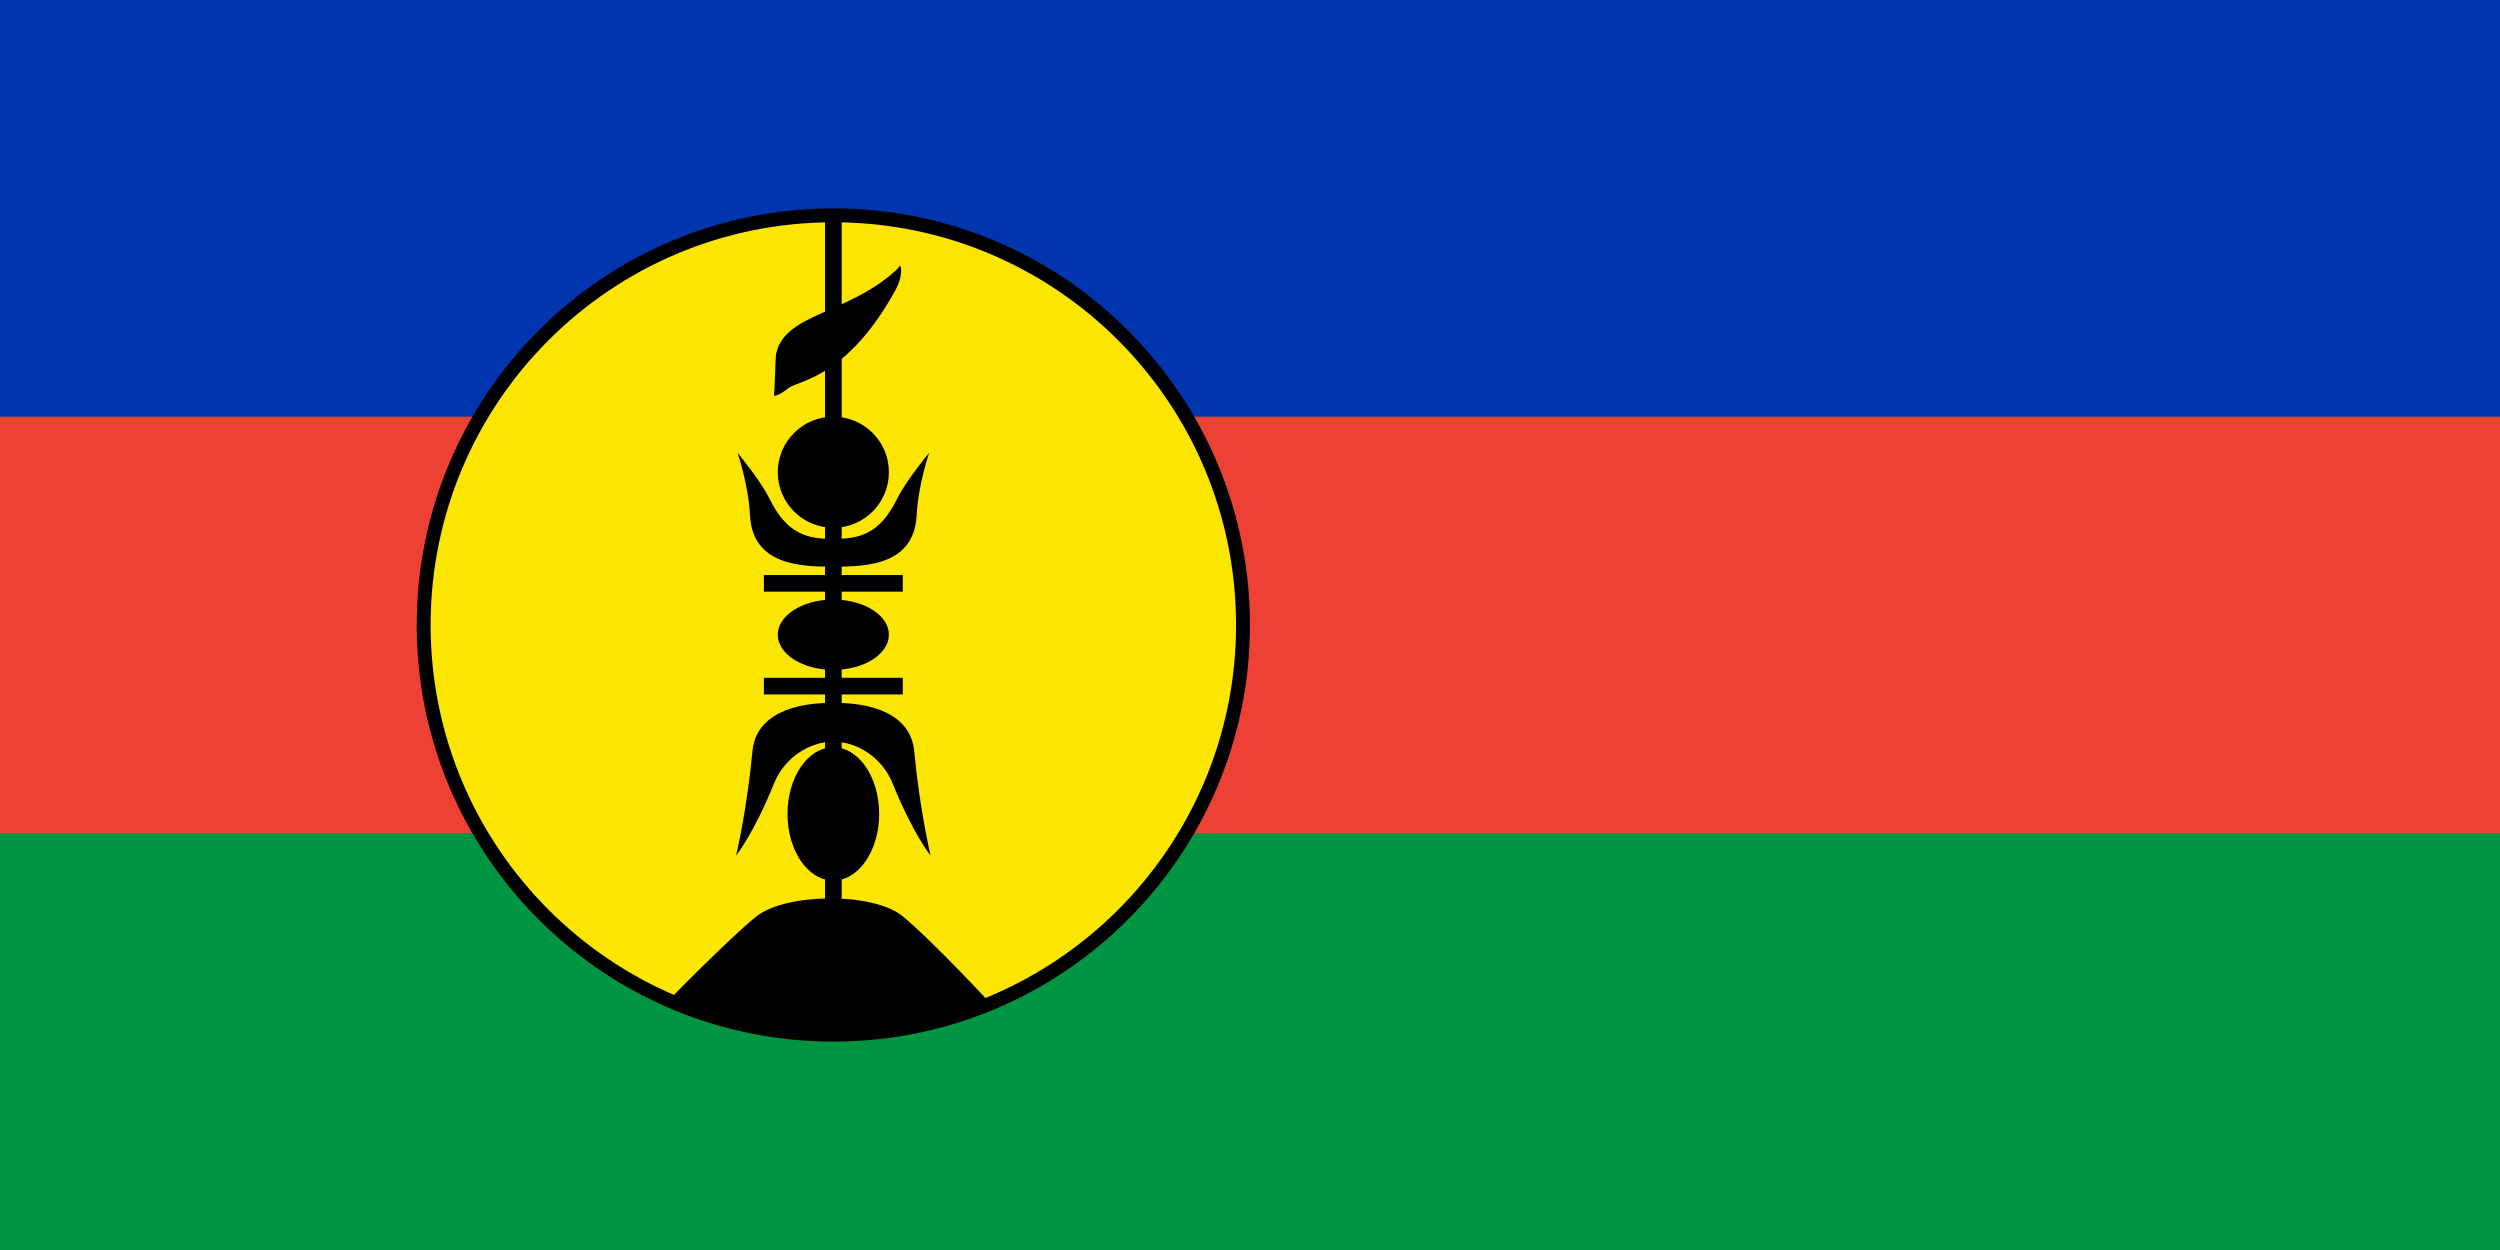
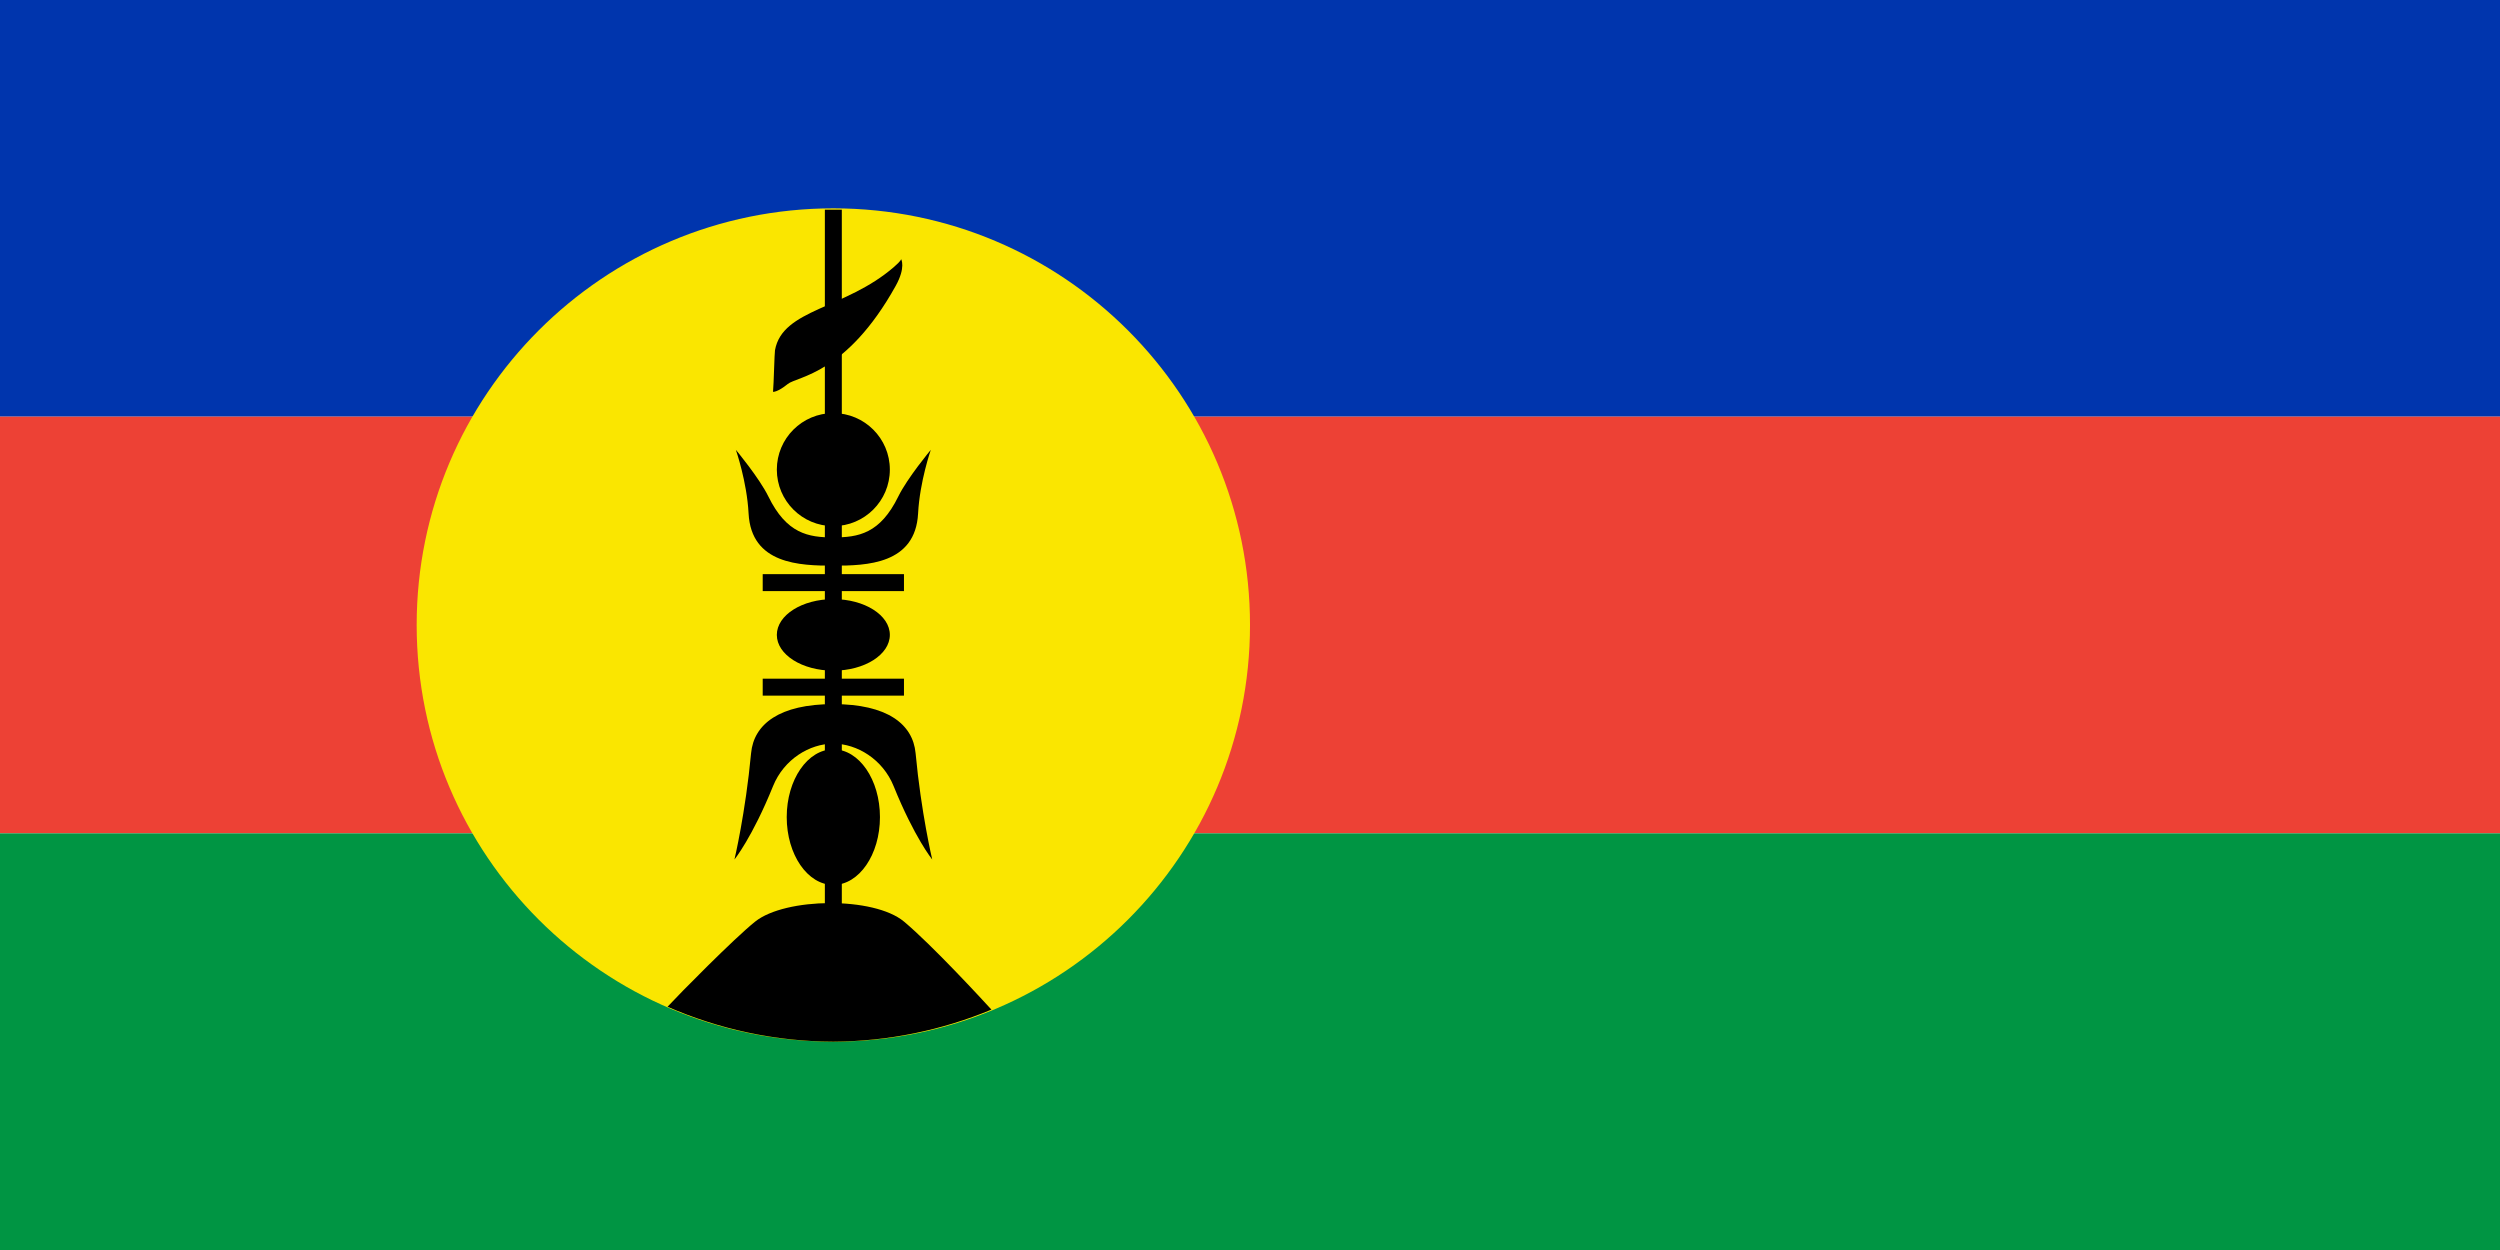
- <svg xmlns="http://www.w3.org/2000/svg" xmlns:xlink="http://www.w3.org/1999/xlink" width="500" height="250" viewBox="0 0 900 450">
-   <path fill="#009543" d="M0 0h900v450H0z" />
-   <path fill="#ed4135" d="M0 0h900v300H0z" />
-   <path fill="#0035ad" d="M0 0h900v150H0z" />
-   <circle stroke="#000" stroke-width="5" fill="#fae600" cx="300" cy="225" r="147.48" />
-   <path stroke="#000" stroke-width="6" d="M275 247h50m-50-37h50M300 78v252" />
-   <path d="M240.62 360.419c60.191 24.58 116.608 1.51 116.608 1.51s-21.297-23.048-32.214-32.047c-10.653-8.778-41.991-8.431-52.685 0-8.924 7.038-34.52 32.97-31.709 30.537z" />
-   <ellipse cx="300" cy="293" rx="16.5" ry="24" />
-   <ellipse cx="300" cy="228.5" rx="20" ry="12.66" />
-   <ellipse cx="300" cy="170" rx="20" ry="20" />
-   <path d="M324 95.5c-.006-.013 1.733 2.87-1.913 9.436-17.426 31.383-34.913 32.061-38.232 34.764-3.658 2.978-5.202 2.774-5.202 2.774.261-2.688.504-13.679.695-14.738 2.645-14.663 24.796-14.461 42.132-29.476 2.708-2.345 2.514-2.773 2.514-2.773z" />
-   <g id="a">
-     <path d="M265.5 163s3.914 11.23 4.5 22.5c.935 17.997 18.18 18.5 30 18.5v-10c-8.859 0-16.553-1.317-23-14.5-3.18-6.503-11.5-16.5-11.5-16.5zM265 308s6.296-7.765 13.662-25.975C282.505 272.525 291.612 267 300 267v-14c-19.028 0-28.15 7.055-29.113 17.363C268.91 291.541 265 308 265 308z" />
+ <svg xmlns="http://www.w3.org/2000/svg" xmlns:xlink="http://www.w3.org/1999/xlink" xml:space="preserve" width="500" height="250" viewBox="0 0 600 300">
+   <path fill="#0035ad" d="M0 0h600v100H0z" />
+   <path fill="#ed4135" d="M0 100h600v100H0z" />
+   <path fill="#009543" d="M0 200h600v100H0z" />
+   <g transform="translate(-3.417 -2.563) scale(.67806)">
+     <circle cx="300" cy="225" r="147.48" fill="#fae600" />
+     <path stroke="#000" stroke-width="6" d="M275 247h50m-50-37h50M300 78v252" />
+     <path d="M298.69 323.43c-10.503.044-21.012 2.274-26.359 6.553-7.567 6.057-26.956 25.74-31.016 30.133a147.48 147.48 0 0 0 58.562 12.357l.295-.002a147.48 147.48 0 0 0 55.789-11.336c-3.277-3.58-21.02-22.846-30.945-31.152-5.327-4.456-15.823-6.597-26.326-6.553z" />
+     <ellipse cx="300" cy="293" rx="16.5" ry="24" />
+     <ellipse cx="300" cy="228.5" rx="20" ry="12.66" />
+     <circle cx="300" cy="170" r="20" />
+     <path d="M324 95.5c-.006-.013 1.733 2.87-1.913 9.436-17.426 31.383-34.913 32.061-38.232 34.764-3.658 2.978-5.202 2.774-5.202 2.774.261-2.688.504-13.679.695-14.738 2.645-14.663 24.796-14.461 42.132-29.476 2.708-2.345 2.514-2.774 2.514-2.774z" />
+     <g id="a">
+       <path d="M265.5 163s3.914 11.23 4.5 22.5c.935 17.997 18.18 18.5 30 18.5v-10c-8.858 0-16.553-1.317-23-14.5-3.18-6.503-11.5-16.5-11.5-16.5zM265 308s6.296-7.765 13.662-25.975C282.505 272.525 291.612 267 300 267v-14c-19.028 0-28.15 7.055-29.113 17.363C268.91 291.541 265 308 265 308z" />
+     </g>
+     <use xlink:href="#a" transform="matrix(-1 0 0 1 600 0)" />
  </g>
-   <use xlink:href="#a" transform="matrix(-1 0 0 1 600 0)" />
</svg>
